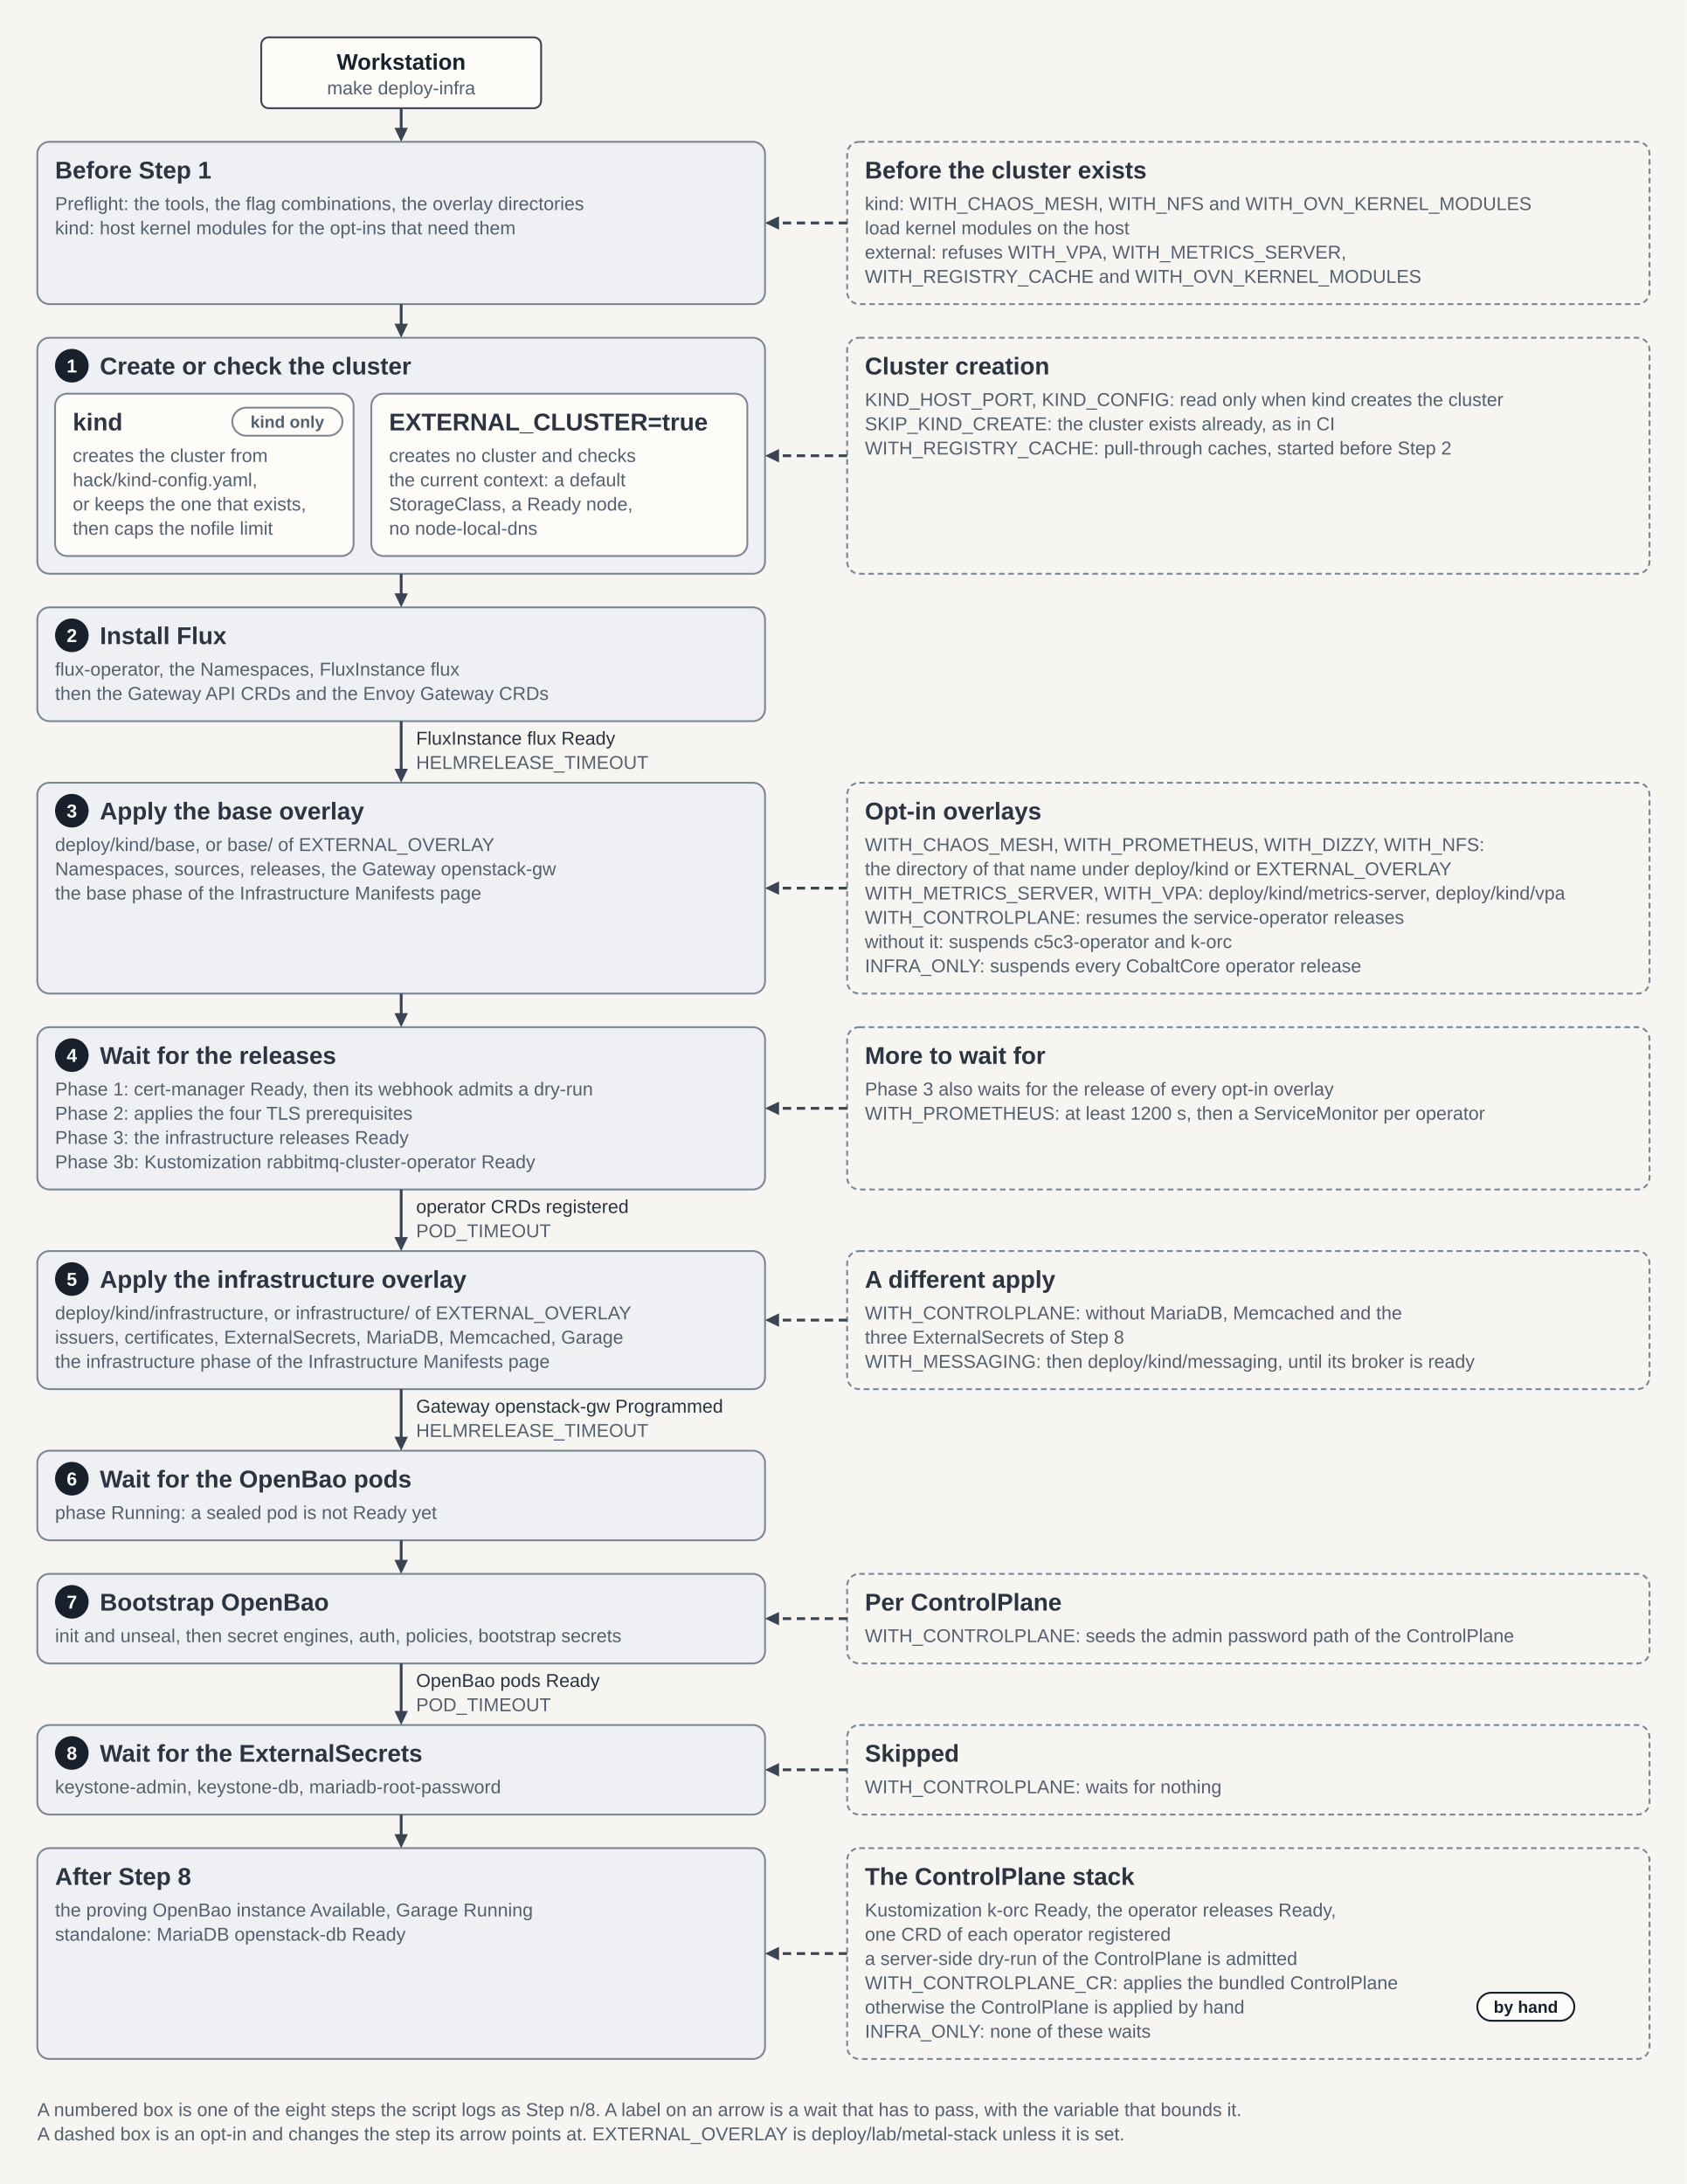
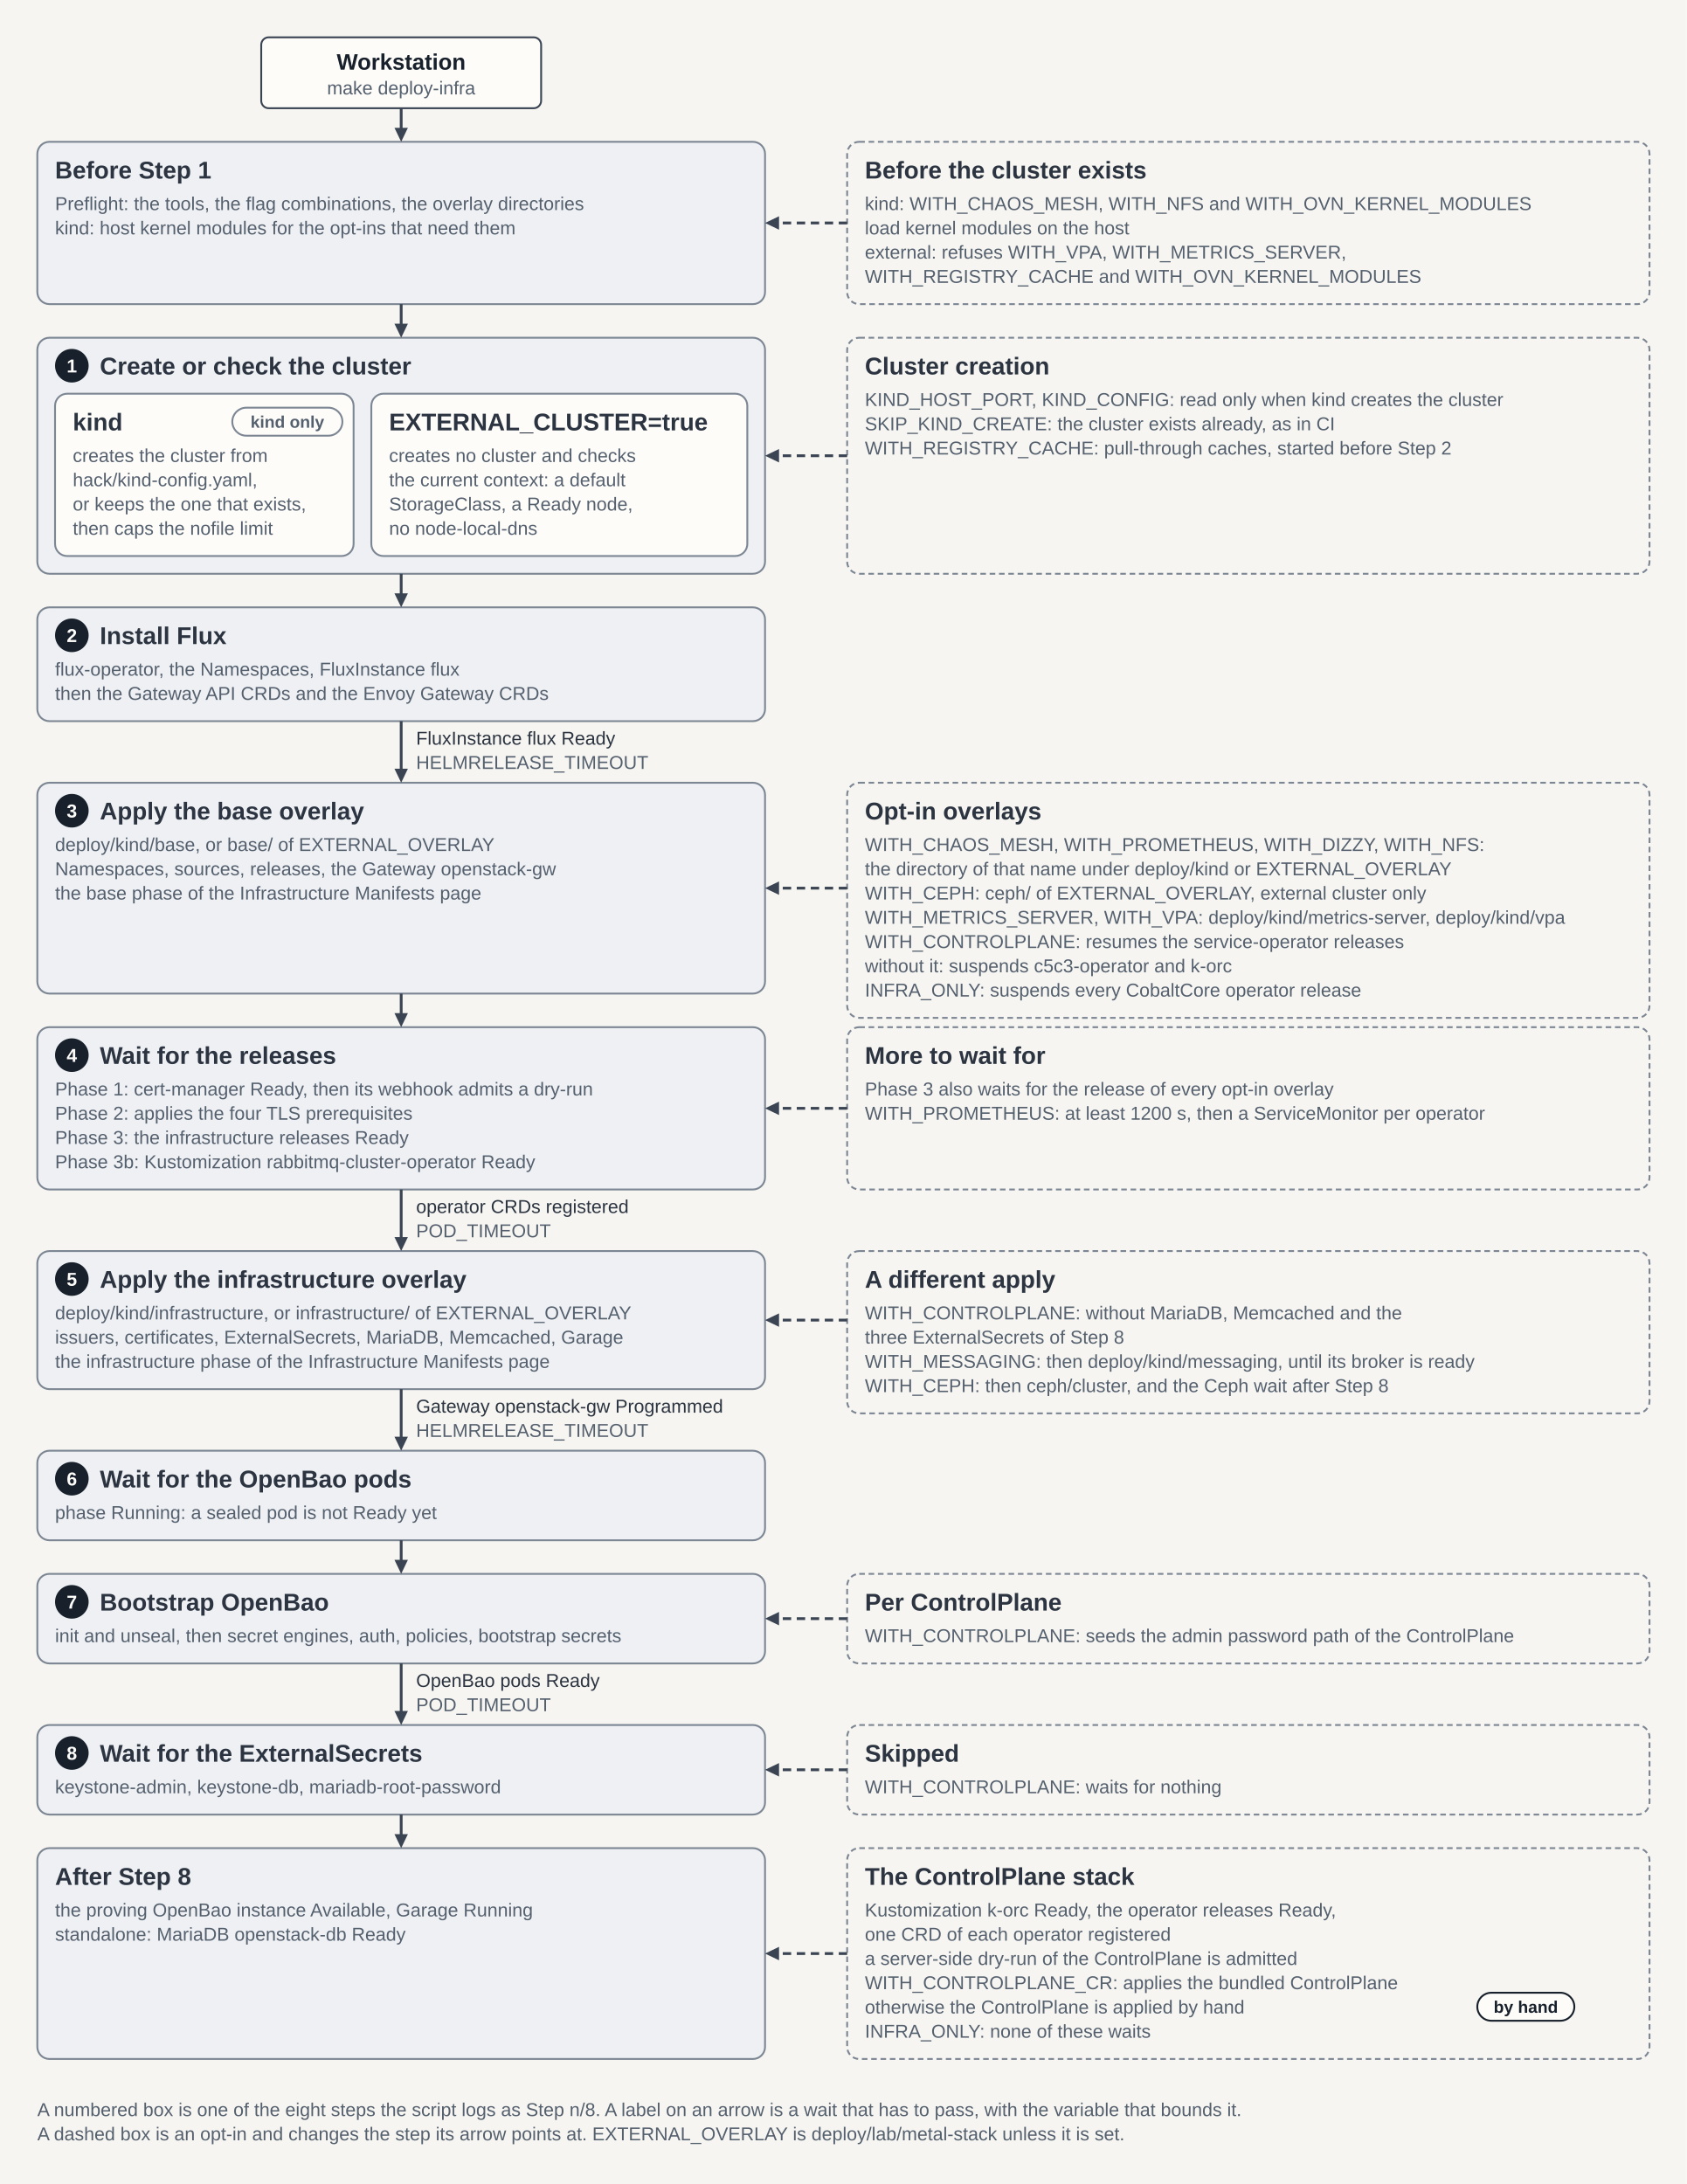
<svg xmlns="http://www.w3.org/2000/svg" width="1808" height="2341" viewBox="0 0 1808 2341" font-family="'IBM Plex Sans', Arial, Helvetica, sans-serif" role="img" aria-label="The deploy-infra run">
  <rect width="1808" height="2341" fill="#F6F5F1" />
  <rect x="280" y="40" width="300" height="76" rx="8" fill="#FDFCF9" stroke="#3A4452" stroke-width="2" />
  <text x="430" y="74.64" font-size="24" font-weight="700" fill="#17202B" text-anchor="middle">Workstation</text>
  <text x="430" y="101.2" font-size="20" font-weight="400" fill="#55606E" text-anchor="middle">make deploy-infra</text>
  <rect x="40" y="152" width="780" height="174" rx="13" fill="#EEF0F3" stroke="#7D8794" stroke-width="2" />
  <text x="59" y="191.36" font-size="26" font-weight="700" fill="#2B3440">Before Step 1</text>
  <text x="59" y="225.2" font-size="20" font-weight="400" fill="#55606E">Preflight: the tools, the flag combinations, the overlay directories</text>
  <text x="59" y="251.2" font-size="20" font-weight="400" fill="#55606E">kind: host kernel modules for the opt-ins that need them</text>
  <polyline points="430,116 430,141.5" fill="none" stroke="#3A4452" stroke-width="3" />
  <polygon points="430,152 422.8,137 437.2,137" fill="#3A4452" />
  <rect x="908" y="152" width="860" height="174" rx="13" fill="none" stroke="#7D8794" stroke-width="2" stroke-dasharray="6 4" />
  <text x="927" y="191.36" font-size="26" font-weight="700" fill="#2B3440">Before the cluster exists</text>
  <text x="927" y="225.2" font-size="20" font-weight="400" fill="#55606E">kind: WITH_CHAOS_MESH, WITH_NFS and WITH_OVN_KERNEL_MODULES</text>
  <text x="927" y="251.2" font-size="20" font-weight="400" fill="#55606E">load kernel modules on the host</text>
  <text x="927" y="277.2" font-size="20" font-weight="400" fill="#55606E">external: refuses WITH_VPA, WITH_METRICS_SERVER,</text>
  <text x="927" y="303.2" font-size="20" font-weight="400" fill="#55606E">WITH_REGISTRY_CACHE and WITH_OVN_KERNEL_MODULES</text>
  <polyline points="908,239 830.5,239" fill="none" stroke="#3A4452" stroke-width="3" stroke-dasharray="9 6" />
  <polygon points="820,239 835,231.8 835,246.2" fill="#3A4452" />
  <rect x="40" y="362" width="780" height="253" rx="13" fill="#EEF0F3" stroke="#7D8794" stroke-width="2" />
  <circle cx="77" cy="392" r="18" fill="#17202B" />
  <text x="77" y="399.2" font-size="20" font-weight="700" fill="#FDFCF9" text-anchor="middle">1</text>
  <text x="107" y="401.36" font-size="26" font-weight="700" fill="#2B3440">Create or check the cluster</text>
  <rect x="59" y="422" width="320" height="174" rx="13" fill="#FDFCF9" stroke="#7D8794" stroke-width="2" />
  <text x="78" y="461.36" font-size="26" font-weight="700" fill="#2B3440">kind</text>
  <rect x="249" y="437" width="118" height="30" rx="15" fill="#FDFCF9" stroke="#7D8794" stroke-width="2" />
  <text x="308" y="458.48" font-size="18" font-weight="700" fill="#55606E" text-anchor="middle">kind only</text>
  <text x="78" y="495.2" font-size="20" font-weight="400" fill="#55606E">creates the cluster from</text>
  <text x="78" y="521.2" font-size="20" font-weight="400" fill="#55606E">hack/kind-config.yaml,</text>
  <text x="78" y="547.2" font-size="20" font-weight="400" fill="#55606E">or keeps the one that exists,</text>
  <text x="78" y="573.2" font-size="20" font-weight="400" fill="#55606E">then caps the nofile limit</text>
  <rect x="398" y="422" width="403" height="174" rx="13" fill="#FDFCF9" stroke="#7D8794" stroke-width="2" />
  <text x="417" y="461.36" font-size="26" font-weight="700" fill="#2B3440">EXTERNAL_CLUSTER=true</text>
  <text x="417" y="495.2" font-size="20" font-weight="400" fill="#55606E">creates no cluster and checks</text>
  <text x="417" y="521.2" font-size="20" font-weight="400" fill="#55606E">the current context: a default</text>
  <text x="417" y="547.2" font-size="20" font-weight="400" fill="#55606E">StorageClass, a Ready node,</text>
  <text x="417" y="573.2" font-size="20" font-weight="400" fill="#55606E">no node-local-dns</text>
  <polyline points="430,326 430,351.5" fill="none" stroke="#3A4452" stroke-width="3" />
  <polygon points="430,362 422.8,347 437.2,347" fill="#3A4452" />
  <rect x="908" y="362" width="860" height="253" rx="13" fill="none" stroke="#7D8794" stroke-width="2" stroke-dasharray="6 4" />
  <text x="927" y="401.36" font-size="26" font-weight="700" fill="#2B3440">Cluster creation</text>
  <text x="927" y="435.2" font-size="20" font-weight="400" fill="#55606E">KIND_HOST_PORT, KIND_CONFIG: read only when kind creates the cluster</text>
  <text x="927" y="461.2" font-size="20" font-weight="400" fill="#55606E">SKIP_KIND_CREATE: the cluster exists already, as in CI</text>
  <text x="927" y="487.2" font-size="20" font-weight="400" fill="#55606E">WITH_REGISTRY_CACHE: pull-through caches, started before Step 2</text>
  <polyline points="908,488.5 830.5,488.5" fill="none" stroke="#3A4452" stroke-width="3" stroke-dasharray="9 6" />
  <polygon points="820,488.5 835,481.3 835,495.7" fill="#3A4452" />
  <rect x="40" y="651" width="780" height="122" rx="13" fill="#EEF0F3" stroke="#7D8794" stroke-width="2" />
  <circle cx="77" cy="681" r="18" fill="#17202B" />
  <text x="77" y="688.2" font-size="20" font-weight="700" fill="#FDFCF9" text-anchor="middle">2</text>
  <text x="107" y="690.36" font-size="26" font-weight="700" fill="#2B3440">Install Flux</text>
  <text x="59" y="724.2" font-size="20" font-weight="400" fill="#55606E">flux-operator, the Namespaces, FluxInstance flux</text>
  <text x="59" y="750.2" font-size="20" font-weight="400" fill="#55606E">then the Gateway API CRDs and the Envoy Gateway CRDs</text>
  <polyline points="430,615 430,640.5" fill="none" stroke="#3A4452" stroke-width="3" />
  <polygon points="430,651 422.8,636 437.2,636" fill="#3A4452" />
  <rect x="40" y="839" width="780" height="226" rx="13" fill="#EEF0F3" stroke="#7D8794" stroke-width="2" />
  <circle cx="77" cy="869" r="18" fill="#17202B" />
  <text x="77" y="876.2" font-size="20" font-weight="700" fill="#FDFCF9" text-anchor="middle">3</text>
  <text x="107" y="878.36" font-size="26" font-weight="700" fill="#2B3440">Apply the base overlay</text>
  <text x="59" y="912.2" font-size="20" font-weight="400" fill="#55606E">deploy/kind/base, or base/ of EXTERNAL_OVERLAY</text>
  <text x="59" y="938.2" font-size="20" font-weight="400" fill="#55606E">Namespaces, sources, releases, the Gateway openstack-gw</text>
  <text x="59" y="964.2" font-size="20" font-weight="400" fill="#55606E">the base phase of the Infrastructure Manifests page</text>
  <polyline points="430,773 430,828.5" fill="none" stroke="#3A4452" stroke-width="3" />
  <polygon points="430,839 422.8,824 437.2,824" fill="#3A4452" />
  <text x="446" y="798.2" font-size="20" font-weight="400" fill="#2B3440">FluxInstance flux Ready</text>
  <text x="446" y="824.2" font-size="20" font-weight="400" fill="#55606E">HELMRELEASE_TIMEOUT</text>
-   <rect x="908" y="839" width="860" height="226" rx="13" fill="none" stroke="#7D8794" stroke-width="2" stroke-dasharray="6 4" />
+   <rect x="908" y="839" width="860" height="252" rx="13" fill="none" stroke="#7D8794" stroke-width="2" stroke-dasharray="6 4" />
  <text x="927" y="878.36" font-size="26" font-weight="700" fill="#2B3440">Opt-in overlays</text>
  <text x="927" y="912.2" font-size="20" font-weight="400" fill="#55606E">WITH_CHAOS_MESH, WITH_PROMETHEUS, WITH_DIZZY, WITH_NFS:</text>
  <text x="927" y="938.2" font-size="20" font-weight="400" fill="#55606E">the directory of that name under deploy/kind or EXTERNAL_OVERLAY</text>
-   <text x="927" y="964.2" font-size="20" font-weight="400" fill="#55606E">WITH_METRICS_SERVER, WITH_VPA: deploy/kind/metrics-server, deploy/kind/vpa</text>
-   <text x="927" y="990.2" font-size="20" font-weight="400" fill="#55606E">WITH_CONTROLPLANE: resumes the service-operator releases</text>
-   <text x="927" y="1016.2" font-size="20" font-weight="400" fill="#55606E">without it: suspends c5c3-operator and k-orc</text>
-   <text x="927" y="1042.2" font-size="20" font-weight="400" fill="#55606E">INFRA_ONLY: suspends every CobaltCore operator release</text>
+   <text x="927" y="964.2" font-size="20" font-weight="400" fill="#55606E">WITH_CEPH: ceph/ of EXTERNAL_OVERLAY, external cluster only</text>
+   <text x="927" y="990.2" font-size="20" font-weight="400" fill="#55606E">WITH_METRICS_SERVER, WITH_VPA: deploy/kind/metrics-server, deploy/kind/vpa</text>
+   <text x="927" y="1016.2" font-size="20" font-weight="400" fill="#55606E">WITH_CONTROLPLANE: resumes the service-operator releases</text>
+   <text x="927" y="1042.2" font-size="20" font-weight="400" fill="#55606E">without it: suspends c5c3-operator and k-orc</text>
+   <text x="927" y="1068.2" font-size="20" font-weight="400" fill="#55606E">INFRA_ONLY: suspends every CobaltCore operator release</text>
  <polyline points="908,952 830.5,952" fill="none" stroke="#3A4452" stroke-width="3" stroke-dasharray="9 6" />
  <polygon points="820,952 835,944.8 835,959.2" fill="#3A4452" />
  <rect x="40" y="1101" width="780" height="174" rx="13" fill="#EEF0F3" stroke="#7D8794" stroke-width="2" />
  <circle cx="77" cy="1131" r="18" fill="#17202B" />
  <text x="77" y="1138.2" font-size="20" font-weight="700" fill="#FDFCF9" text-anchor="middle">4</text>
  <text x="107" y="1140.36" font-size="26" font-weight="700" fill="#2B3440">Wait for the releases</text>
  <text x="59" y="1174.2" font-size="20" font-weight="400" fill="#55606E">Phase 1: cert-manager Ready, then its webhook admits a dry-run</text>
  <text x="59" y="1200.2" font-size="20" font-weight="400" fill="#55606E">Phase 2: applies the four TLS prerequisites</text>
  <text x="59" y="1226.2" font-size="20" font-weight="400" fill="#55606E">Phase 3: the infrastructure releases Ready</text>
  <text x="59" y="1252.2" font-size="20" font-weight="400" fill="#55606E">Phase 3b: Kustomization rabbitmq-cluster-operator Ready</text>
  <polyline points="430,1065 430,1090.5" fill="none" stroke="#3A4452" stroke-width="3" />
  <polygon points="430,1101 422.8,1086 437.2,1086" fill="#3A4452" />
  <rect x="908" y="1101" width="860" height="174" rx="13" fill="none" stroke="#7D8794" stroke-width="2" stroke-dasharray="6 4" />
  <text x="927" y="1140.36" font-size="26" font-weight="700" fill="#2B3440">More to wait for</text>
  <text x="927" y="1174.2" font-size="20" font-weight="400" fill="#55606E">Phase 3 also waits for the release of every opt-in overlay</text>
  <text x="927" y="1200.2" font-size="20" font-weight="400" fill="#55606E">WITH_PROMETHEUS: at least 1200 s, then a ServiceMonitor per operator</text>
  <polyline points="908,1188 830.5,1188" fill="none" stroke="#3A4452" stroke-width="3" stroke-dasharray="9 6" />
  <polygon points="820,1188 835,1180.8 835,1195.2" fill="#3A4452" />
  <rect x="40" y="1341" width="780" height="148" rx="13" fill="#EEF0F3" stroke="#7D8794" stroke-width="2" />
  <circle cx="77" cy="1371" r="18" fill="#17202B" />
  <text x="77" y="1378.2" font-size="20" font-weight="700" fill="#FDFCF9" text-anchor="middle">5</text>
  <text x="107" y="1380.36" font-size="26" font-weight="700" fill="#2B3440">Apply the infrastructure overlay</text>
  <text x="59" y="1414.2" font-size="20" font-weight="400" fill="#55606E">deploy/kind/infrastructure, or infrastructure/ of EXTERNAL_OVERLAY</text>
  <text x="59" y="1440.2" font-size="20" font-weight="400" fill="#55606E">issuers, certificates, ExternalSecrets, MariaDB, Memcached, Garage</text>
  <text x="59" y="1466.2" font-size="20" font-weight="400" fill="#55606E">the infrastructure phase of the Infrastructure Manifests page</text>
  <polyline points="430,1275 430,1330.5" fill="none" stroke="#3A4452" stroke-width="3" />
  <polygon points="430,1341 422.8,1326 437.2,1326" fill="#3A4452" />
  <text x="446" y="1300.2" font-size="20" font-weight="400" fill="#2B3440">operator CRDs registered</text>
  <text x="446" y="1326.2" font-size="20" font-weight="400" fill="#55606E">POD_TIMEOUT</text>
-   <rect x="908" y="1341" width="860" height="148" rx="13" fill="none" stroke="#7D8794" stroke-width="2" stroke-dasharray="6 4" />
+   <rect x="908" y="1341" width="860" height="174" rx="13" fill="none" stroke="#7D8794" stroke-width="2" stroke-dasharray="6 4" />
  <text x="927" y="1380.36" font-size="26" font-weight="700" fill="#2B3440">A different apply</text>
  <text x="927" y="1414.2" font-size="20" font-weight="400" fill="#55606E">WITH_CONTROLPLANE: without MariaDB, Memcached and the</text>
  <text x="927" y="1440.2" font-size="20" font-weight="400" fill="#55606E">three ExternalSecrets of Step 8</text>
  <text x="927" y="1466.2" font-size="20" font-weight="400" fill="#55606E">WITH_MESSAGING: then deploy/kind/messaging, until its broker is ready</text>
+   <text x="927" y="1492.2" font-size="20" font-weight="400" fill="#55606E">WITH_CEPH: then ceph/cluster, and the Ceph wait after Step 8</text>
  <polyline points="908,1415 830.5,1415" fill="none" stroke="#3A4452" stroke-width="3" stroke-dasharray="9 6" />
  <polygon points="820,1415 835,1407.8 835,1422.2" fill="#3A4452" />
  <rect x="40" y="1555" width="780" height="96" rx="13" fill="#EEF0F3" stroke="#7D8794" stroke-width="2" />
  <circle cx="77" cy="1585" r="18" fill="#17202B" />
  <text x="77" y="1592.2" font-size="20" font-weight="700" fill="#FDFCF9" text-anchor="middle">6</text>
  <text x="107" y="1594.36" font-size="26" font-weight="700" fill="#2B3440">Wait for the OpenBao pods</text>
  <text x="59" y="1628.2" font-size="20" font-weight="400" fill="#55606E">phase Running: a sealed pod is not Ready yet</text>
  <polyline points="430,1489 430,1544.5" fill="none" stroke="#3A4452" stroke-width="3" />
  <polygon points="430,1555 422.8,1540 437.2,1540" fill="#3A4452" />
  <text x="446" y="1514.2" font-size="20" font-weight="400" fill="#2B3440">Gateway openstack-gw Programmed</text>
  <text x="446" y="1540.2" font-size="20" font-weight="400" fill="#55606E">HELMRELEASE_TIMEOUT</text>
  <rect x="40" y="1687" width="780" height="96" rx="13" fill="#EEF0F3" stroke="#7D8794" stroke-width="2" />
  <circle cx="77" cy="1717" r="18" fill="#17202B" />
  <text x="77" y="1724.2" font-size="20" font-weight="700" fill="#FDFCF9" text-anchor="middle">7</text>
  <text x="107" y="1726.36" font-size="26" font-weight="700" fill="#2B3440">Bootstrap OpenBao</text>
  <text x="59" y="1760.2" font-size="20" font-weight="400" fill="#55606E">init and unseal, then secret engines, auth, policies, bootstrap secrets</text>
  <polyline points="430,1651 430,1676.5" fill="none" stroke="#3A4452" stroke-width="3" />
  <polygon points="430,1687 422.8,1672 437.2,1672" fill="#3A4452" />
  <rect x="908" y="1687" width="860" height="96" rx="13" fill="none" stroke="#7D8794" stroke-width="2" stroke-dasharray="6 4" />
  <text x="927" y="1726.36" font-size="26" font-weight="700" fill="#2B3440">Per ControlPlane</text>
  <text x="927" y="1760.2" font-size="20" font-weight="400" fill="#55606E">WITH_CONTROLPLANE: seeds the admin password path of the ControlPlane</text>
  <polyline points="908,1735 830.5,1735" fill="none" stroke="#3A4452" stroke-width="3" stroke-dasharray="9 6" />
  <polygon points="820,1735 835,1727.8 835,1742.2" fill="#3A4452" />
  <rect x="40" y="1849" width="780" height="96" rx="13" fill="#EEF0F3" stroke="#7D8794" stroke-width="2" />
  <circle cx="77" cy="1879" r="18" fill="#17202B" />
  <text x="77" y="1886.2" font-size="20" font-weight="700" fill="#FDFCF9" text-anchor="middle">8</text>
  <text x="107" y="1888.36" font-size="26" font-weight="700" fill="#2B3440">Wait for the ExternalSecrets</text>
  <text x="59" y="1922.2" font-size="20" font-weight="400" fill="#55606E">keystone-admin, keystone-db, mariadb-root-password</text>
  <polyline points="430,1783 430,1838.5" fill="none" stroke="#3A4452" stroke-width="3" />
  <polygon points="430,1849 422.8,1834 437.2,1834" fill="#3A4452" />
  <text x="446" y="1808.2" font-size="20" font-weight="400" fill="#2B3440">OpenBao pods Ready</text>
  <text x="446" y="1834.2" font-size="20" font-weight="400" fill="#55606E">POD_TIMEOUT</text>
  <rect x="908" y="1849" width="860" height="96" rx="13" fill="none" stroke="#7D8794" stroke-width="2" stroke-dasharray="6 4" />
  <text x="927" y="1888.36" font-size="26" font-weight="700" fill="#2B3440">Skipped</text>
  <text x="927" y="1922.2" font-size="20" font-weight="400" fill="#55606E">WITH_CONTROLPLANE: waits for nothing</text>
  <polyline points="908,1897 830.5,1897" fill="none" stroke="#3A4452" stroke-width="3" stroke-dasharray="9 6" />
  <polygon points="820,1897 835,1889.8 835,1904.2" fill="#3A4452" />
  <rect x="40" y="1981" width="780" height="226" rx="13" fill="#EEF0F3" stroke="#7D8794" stroke-width="2" />
  <text x="59" y="2020.36" font-size="26" font-weight="700" fill="#2B3440">After Step 8</text>
  <text x="59" y="2054.2" font-size="20" font-weight="400" fill="#55606E">the proving OpenBao instance Available, Garage Running</text>
  <text x="59" y="2080.2" font-size="20" font-weight="400" fill="#55606E">standalone: MariaDB openstack-db Ready</text>
  <polyline points="430,1945 430,1970.5" fill="none" stroke="#3A4452" stroke-width="3" />
  <polygon points="430,1981 422.8,1966 437.2,1966" fill="#3A4452" />
  <rect x="908" y="1981" width="860" height="226" rx="13" fill="none" stroke="#7D8794" stroke-width="2" stroke-dasharray="6 4" />
  <text x="927" y="2020.36" font-size="26" font-weight="700" fill="#2B3440">The ControlPlane stack</text>
  <text x="927" y="2054.2" font-size="20" font-weight="400" fill="#55606E">Kustomization k-orc Ready, the operator releases Ready,</text>
  <text x="927" y="2080.2" font-size="20" font-weight="400" fill="#55606E">one CRD of each operator registered</text>
  <text x="927" y="2106.2" font-size="20" font-weight="400" fill="#55606E">a server-side dry-run of the ControlPlane is admitted</text>
  <text x="927" y="2132.2" font-size="20" font-weight="400" fill="#55606E">WITH_CONTROLPLANE_CR: applies the bundled ControlPlane</text>
  <text x="927" y="2158.2" font-size="20" font-weight="400" fill="#55606E">otherwise the ControlPlane is applied by hand</text>
  <text x="927" y="2184.2" font-size="20" font-weight="400" fill="#55606E">INFRA_ONLY: none of these waits</text>
  <rect x="1583.43" y="2136" width="104" height="30" rx="15" fill="#FDFCF9" stroke="#17202B" stroke-width="2" />
  <text x="1635.43" y="2157.48" font-size="18" font-weight="700" fill="#17202B" text-anchor="middle">by hand</text>
  <polyline points="908,2094 830.5,2094" fill="none" stroke="#3A4452" stroke-width="3" stroke-dasharray="9 6" />
  <polygon points="820,2094 835,2086.8 835,2101.2" fill="#3A4452" />
  <text x="40" y="2268.2" font-size="20" font-weight="400" fill="#55606E">A numbered box is one of the eight steps the script logs as Step n/8. A label on an arrow is a wait that has to pass, with the variable that bounds it.</text>
  <text x="40" y="2294.2" font-size="20" font-weight="400" fill="#55606E">A dashed box is an opt-in and changes the step its arrow points at. EXTERNAL_OVERLAY is deploy/lab/metal-stack unless it is set.</text>
</svg>
